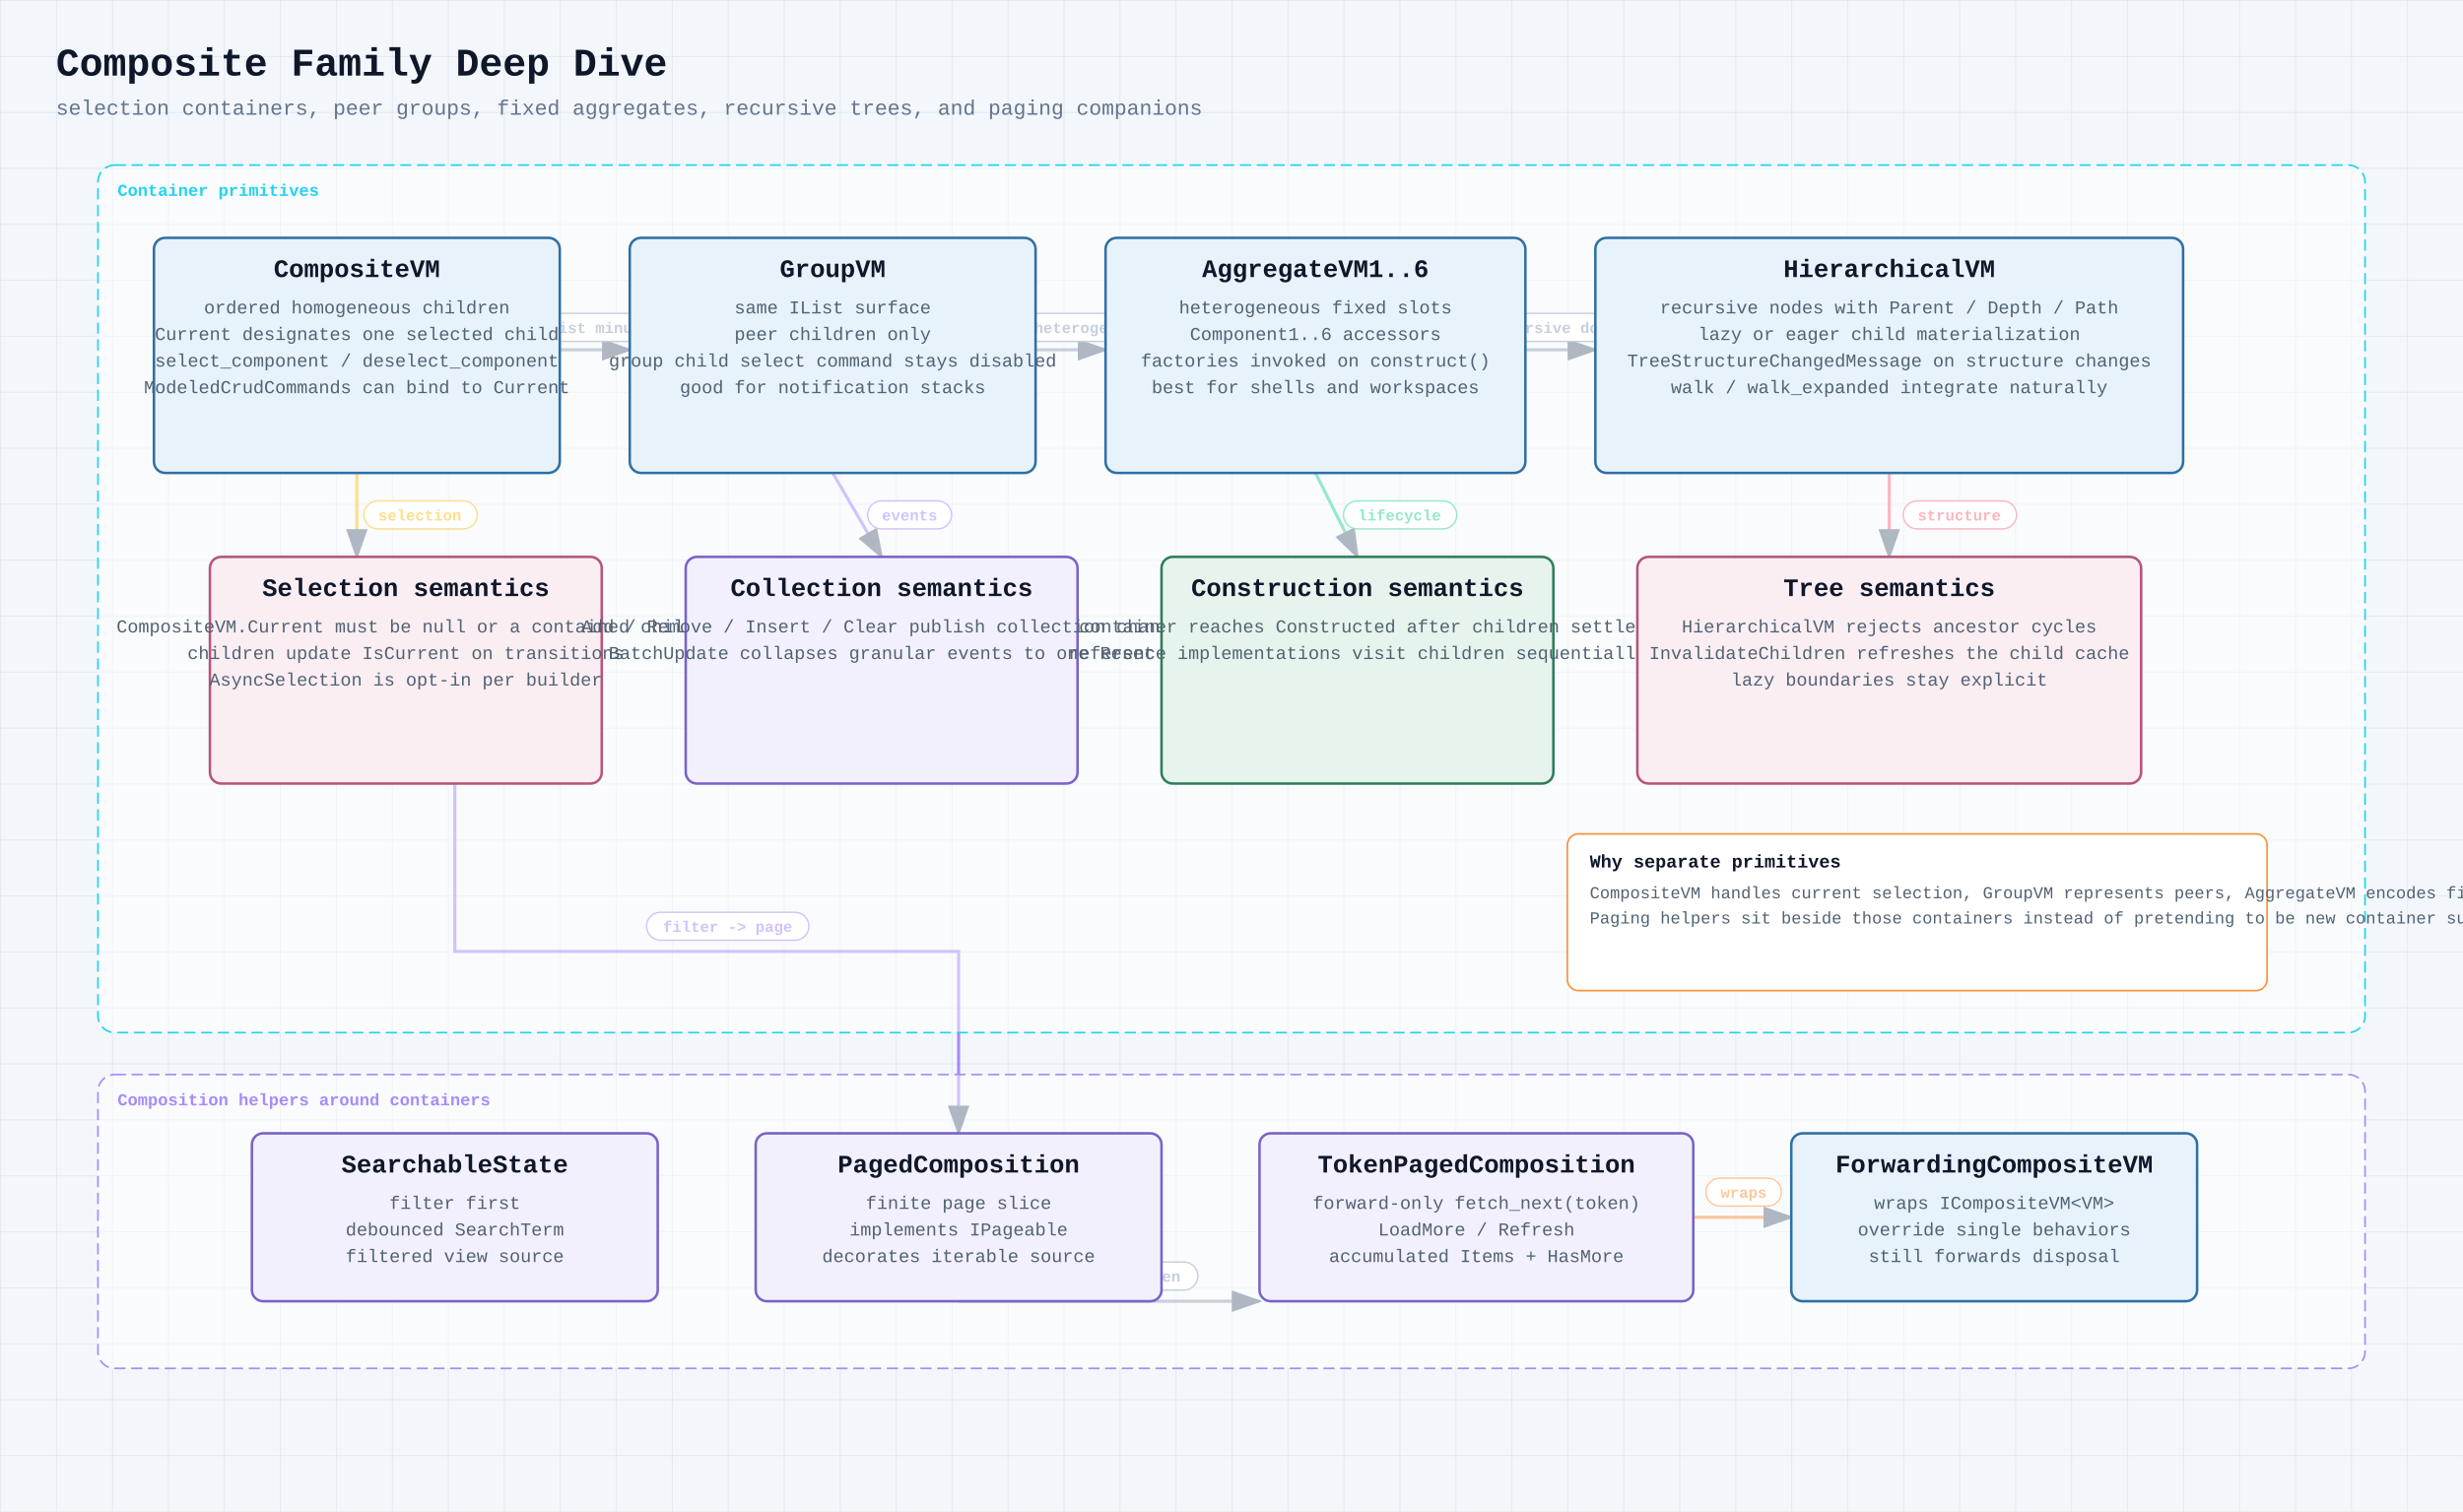
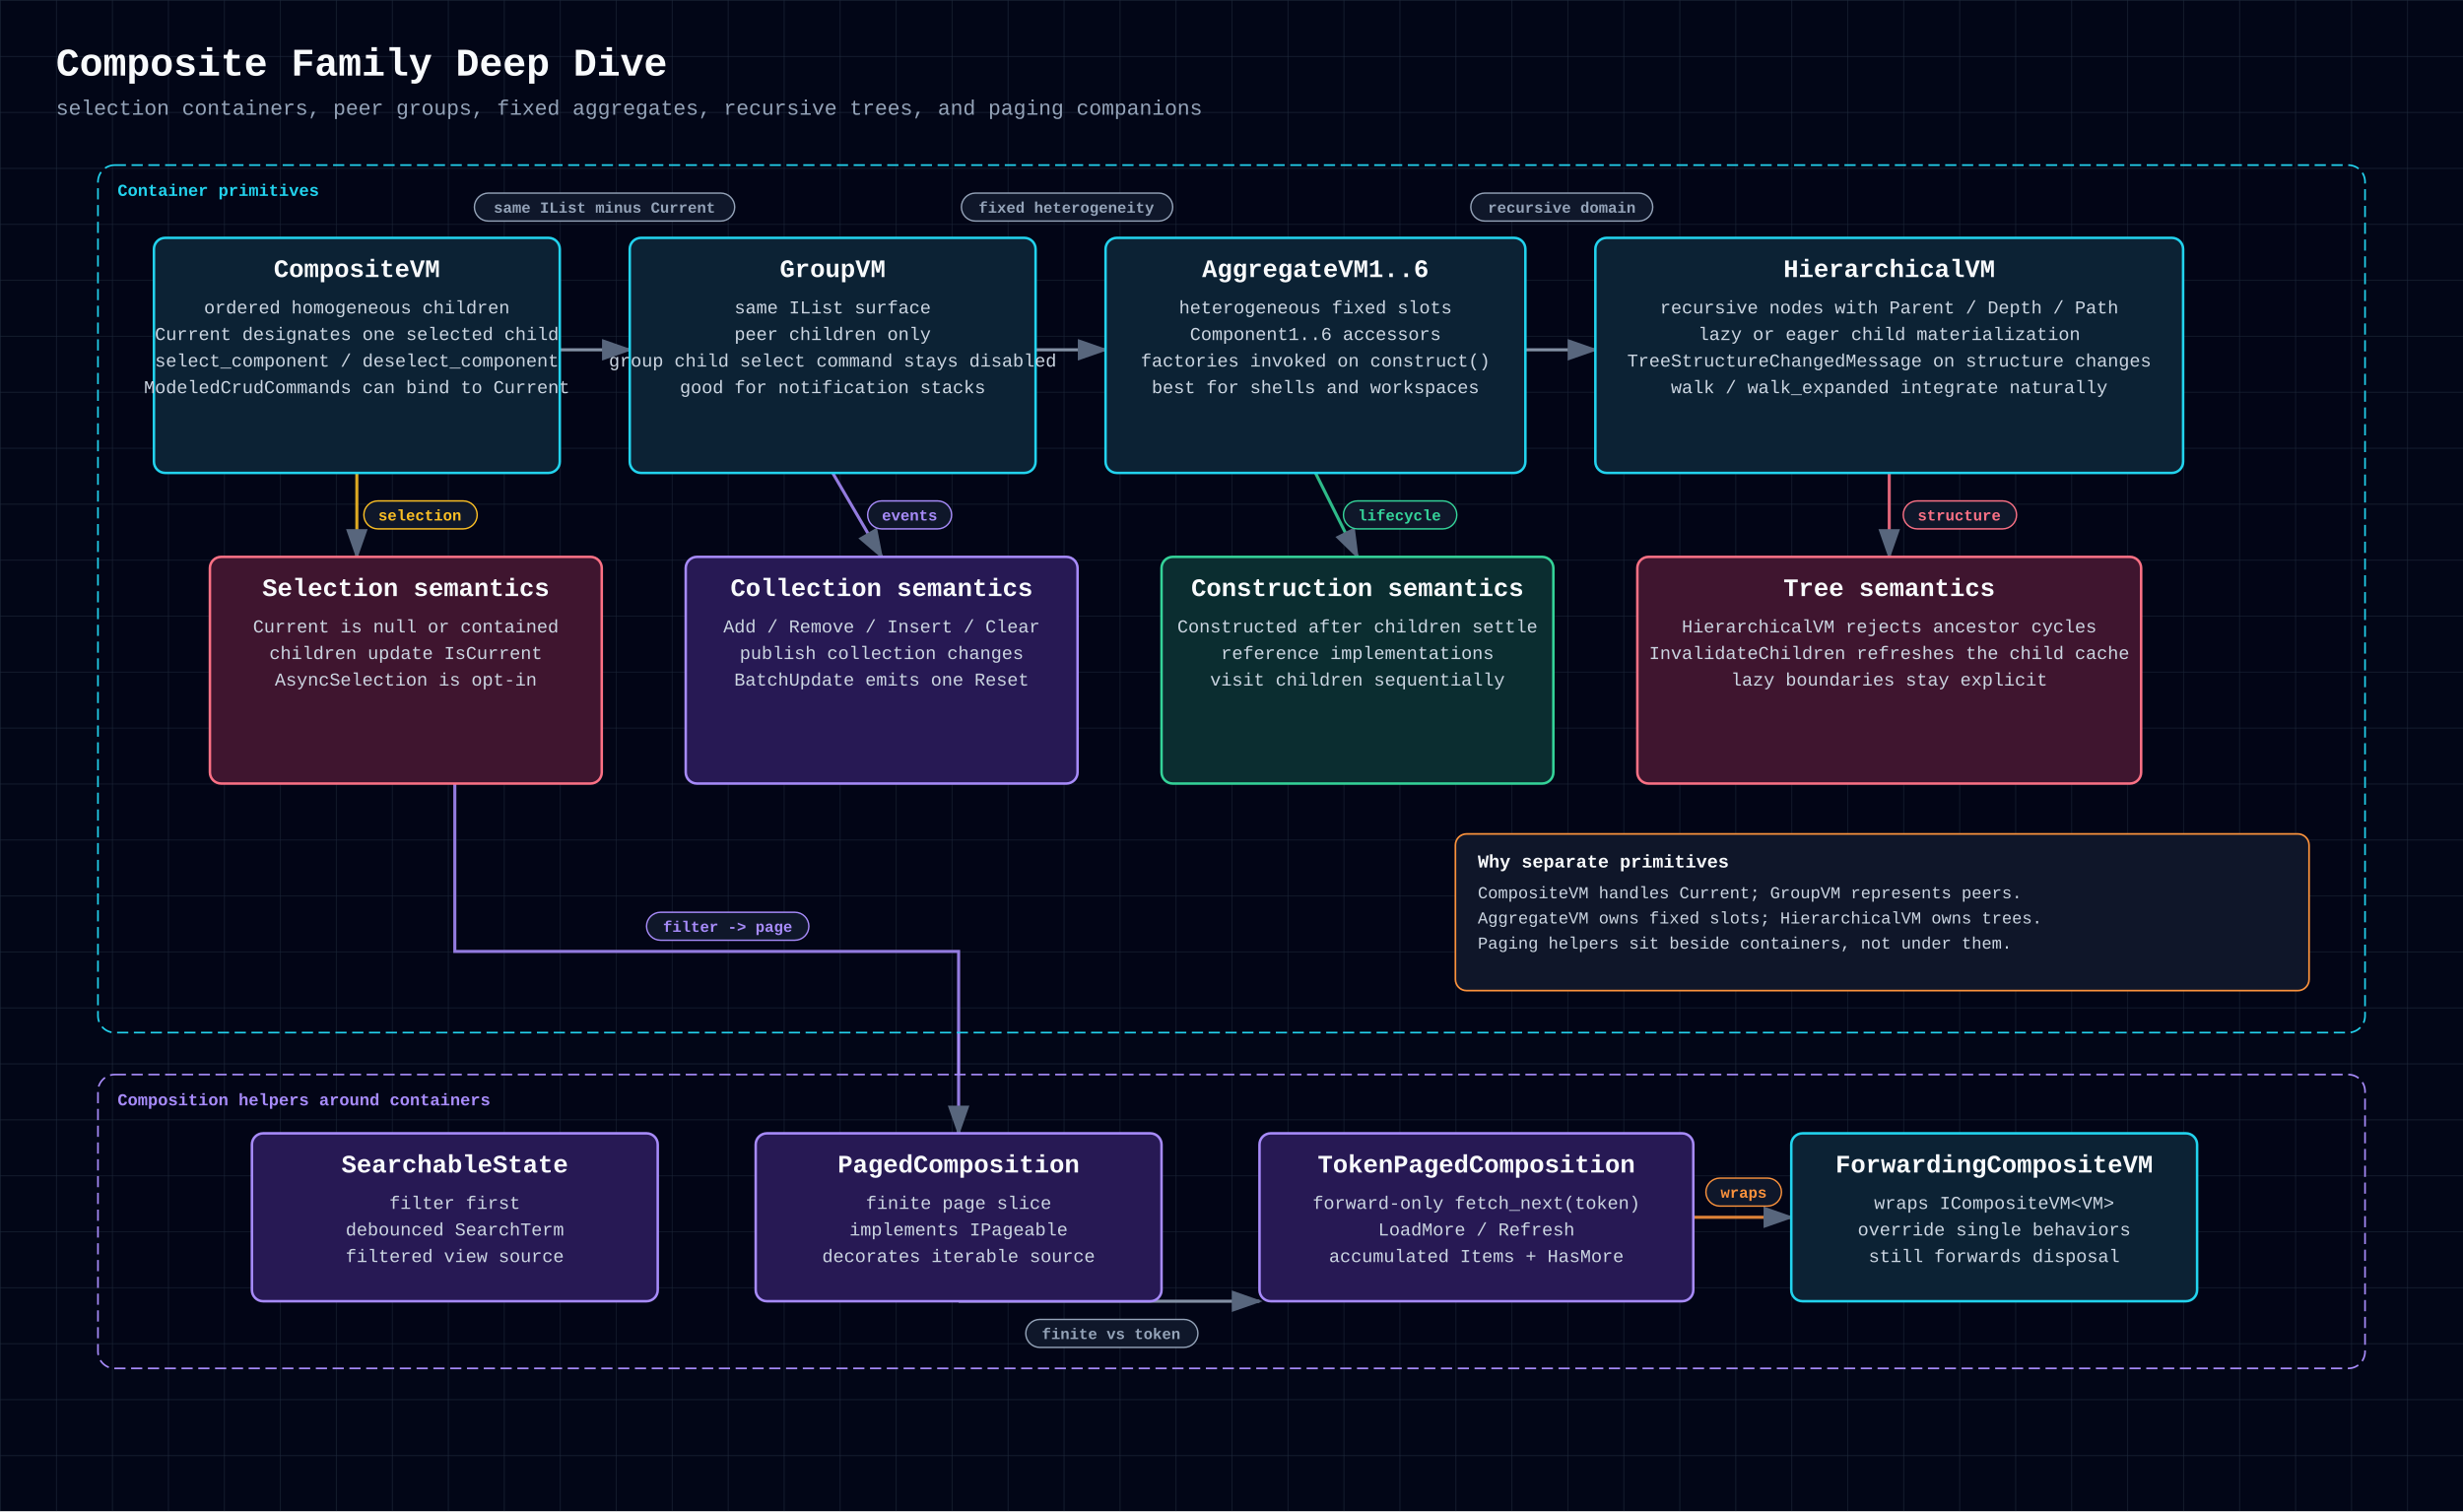
- <svg xmlns="http://www.w3.org/2000/svg" width="1760" height="1080" viewBox="0 0 1760 1080" style="font-family: ui-monospace, SFMono-Regular, Menlo, Monaco, Consolas, 'Liberation Mono', 'Courier New', monospace;">
+ <svg xmlns="http://www.w3.org/2000/svg" width="1760" height="1080" viewBox="0 0 1760 1080" style="font-family: 'JetBrains Mono', ui-monospace, SFMono-Regular, Menlo, Monaco, Consolas, 'Liberation Mono', 'Courier New', monospace;">
  <defs>
    <style>
-       text { font-family: ui-monospace, SFMono-Regular, Menlo, Monaco, Consolas, 'Liberation Mono', 'Courier New', monospace; }
+       text { font-family: 'JetBrains Mono', ui-monospace, SFMono-Regular, Menlo, Monaco, Consolas, 'Liberation Mono', 'Courier New', monospace; }
    </style>
    <pattern id="grid" width="40" height="40" patternUnits="userSpaceOnUse">
-       <path d="M 40 0 L 0 0 0 40" fill="none" stroke="#d7e1ec" stroke-width="0.8" />
+       <path d="M 40 0 L 0 0 0 40" fill="none" stroke="#1e293b" stroke-width="0.8" />
    </pattern>
    <marker id="arrowhead" markerWidth="10" markerHeight="7" refX="9" refY="3.5" orient="auto">
      <polygon points="0 0, 10 3.5, 0 7" fill="#64748b" />
    </marker>
  </defs>
-   <rect width="100%" height="100%" fill="#f3f7fb" />
+   <rect width="100%" height="100%" fill="#020617" />
  <rect width="100%" height="100%" fill="url(#grid)" />
-   <text x="40" y="54" fill="#0f172a" font-size="28" font-weight="700" text-anchor="start">Composite Family Deep Dive</text>
-   <text x="40" y="82" fill="#64748b" font-size="15" font-weight="400" text-anchor="start">selection containers, peer groups, fixed aggregates, recursive trees, and paging companions</text>
+   <text x="40" y="54" fill="#f8fafc" font-size="28" font-weight="700" text-anchor="start">Composite Family Deep Dive</text>
+   <text x="40" y="82" fill="#94a3b8" font-size="15" font-weight="400" text-anchor="start">selection containers, peer groups, fixed aggregates, recursive trees, and paging companions</text>
  <polyline points="400,250 450,250" fill="none" stroke="#94a3b8" stroke-width="2.2" marker-end="url(#arrowhead)" />
-   <rect x="339" y="224" width="186" height="20" rx="10" fill="#ffffff" stroke="#94a3b8" stroke-width="1" />
-   <text x="432" y="238" fill="#94a3b8" font-size="11" font-weight="700" text-anchor="middle">same IList minus Current</text>
  <polyline points="740,250 790,250" fill="none" stroke="#94a3b8" stroke-width="2.2" marker-end="url(#arrowhead)" />
-   <rect x="687" y="224" width="151" height="20" rx="10" fill="#ffffff" stroke="#94a3b8" stroke-width="1" />
-   <text x="762" y="238" fill="#94a3b8" font-size="11" font-weight="700" text-anchor="middle">fixed heterogeneity</text>
  <polyline points="1090,250 1140,250" fill="none" stroke="#94a3b8" stroke-width="2.2" marker-end="url(#arrowhead)" />
-   <rect x="1051" y="224" width="130" height="20" rx="10" fill="#ffffff" stroke="#94a3b8" stroke-width="1" />
-   <text x="1116" y="238" fill="#94a3b8" font-size="11" font-weight="700" text-anchor="middle">recursive domain</text>
  <polyline points="255,338 255,398" fill="none" stroke="#fbbf24" stroke-width="2.2" marker-end="url(#arrowhead)" />
-   <rect x="260" y="358" width="81" height="20" rx="10" fill="#ffffff" stroke="#fbbf24" stroke-width="1" />
+   <polyline points="595,338 630,398" fill="none" stroke="#a78bfa" stroke-width="2.2" marker-end="url(#arrowhead)" />
+   <polyline points="940,338 970,398" fill="none" stroke="#34d399" stroke-width="2.2" marker-end="url(#arrowhead)" />
+   <polyline points="1350,338 1350,398" fill="none" stroke="#fb7185" stroke-width="2.2" marker-end="url(#arrowhead)" />
+   <polyline points="325,560 325,680 685,680 685,810" fill="none" stroke="#a78bfa" stroke-width="2.2" marker-end="url(#arrowhead)" />
+   <polyline points="685,930 900,930" fill="none" stroke="#94a3b8" stroke-width="2.2" marker-end="url(#arrowhead)" />
+   <polyline points="1210,870 1280,870" fill="none" stroke="#fb923c" stroke-width="2.2" marker-end="url(#arrowhead)" />
+   <rect x="70" y="118" width="1620" height="620" rx="12" fill="rgba(2, 6, 23, 0.12)" stroke="#22d3ee" stroke-width="1.2" stroke-dasharray="8 4" />
+   <text x="84" y="140" fill="#22d3ee" font-size="12" font-weight="700" text-anchor="start">Container primitives</text>
+   <rect x="70" y="768" width="1620" height="210" rx="12" fill="rgba(2, 6, 23, 0.12)" stroke="#a78bfa" stroke-width="1.2" stroke-dasharray="8 4" />
+   <text x="84" y="790" fill="#a78bfa" font-size="12" font-weight="700" text-anchor="start">Composition helpers around containers</text>
+   <rect x="110" y="170" width="290" height="168" rx="8" fill="#0f172a" />
+   <rect x="110" y="170" width="290" height="168" rx="8" fill="rgba(8, 51, 68, 0.4)" stroke="#22d3ee" stroke-width="1.8" />
+   <text x="255" y="198" fill="#f8fafc" font-size="18" font-weight="700" text-anchor="middle">CompositeVM</text>
+   <text x="255" y="224" fill="#cbd5e1" font-size="13" font-weight="400" text-anchor="middle">ordered homogeneous children</text>
+   <text x="255" y="243" fill="#cbd5e1" font-size="13" font-weight="400" text-anchor="middle">Current designates one selected child</text>
+   <text x="255" y="262" fill="#cbd5e1" font-size="13" font-weight="400" text-anchor="middle">select_component / deselect_component</text>
+   <text x="255" y="281" fill="#cbd5e1" font-size="13" font-weight="400" text-anchor="middle">ModeledCrudCommands can bind to Current</text>
+   <rect x="450" y="170" width="290" height="168" rx="8" fill="#0f172a" />
+   <rect x="450" y="170" width="290" height="168" rx="8" fill="rgba(8, 51, 68, 0.4)" stroke="#22d3ee" stroke-width="1.8" />
+   <text x="595" y="198" fill="#f8fafc" font-size="18" font-weight="700" text-anchor="middle">GroupVM</text>
+   <text x="595" y="224" fill="#cbd5e1" font-size="13" font-weight="400" text-anchor="middle">same IList surface</text>
+   <text x="595" y="243" fill="#cbd5e1" font-size="13" font-weight="400" text-anchor="middle">peer children only</text>
+   <text x="595" y="262" fill="#cbd5e1" font-size="13" font-weight="400" text-anchor="middle">group child select command stays disabled</text>
+   <text x="595" y="281" fill="#cbd5e1" font-size="13" font-weight="400" text-anchor="middle">good for notification stacks</text>
+   <rect x="790" y="170" width="300" height="168" rx="8" fill="#0f172a" />
+   <rect x="790" y="170" width="300" height="168" rx="8" fill="rgba(8, 51, 68, 0.4)" stroke="#22d3ee" stroke-width="1.8" />
+   <text x="940" y="198" fill="#f8fafc" font-size="18" font-weight="700" text-anchor="middle">AggregateVM1..6</text>
+   <text x="940" y="224" fill="#cbd5e1" font-size="13" font-weight="400" text-anchor="middle">heterogeneous fixed slots</text>
+   <text x="940" y="243" fill="#cbd5e1" font-size="13" font-weight="400" text-anchor="middle">Component1..6 accessors</text>
+   <text x="940" y="262" fill="#cbd5e1" font-size="13" font-weight="400" text-anchor="middle">factories invoked on construct()</text>
+   <text x="940" y="281" fill="#cbd5e1" font-size="13" font-weight="400" text-anchor="middle">best for shells and workspaces</text>
+   <rect x="1140" y="170" width="420" height="168" rx="8" fill="#0f172a" />
+   <rect x="1140" y="170" width="420" height="168" rx="8" fill="rgba(8, 51, 68, 0.4)" stroke="#22d3ee" stroke-width="1.8" />
+   <text x="1350" y="198" fill="#f8fafc" font-size="18" font-weight="700" text-anchor="middle">HierarchicalVM</text>
+   <text x="1350" y="224" fill="#cbd5e1" font-size="13" font-weight="400" text-anchor="middle">recursive nodes with Parent / Depth / Path</text>
+   <text x="1350" y="243" fill="#cbd5e1" font-size="13" font-weight="400" text-anchor="middle">lazy or eager child materialization</text>
+   <text x="1350" y="262" fill="#cbd5e1" font-size="13" font-weight="400" text-anchor="middle">TreeStructureChangedMessage on structure changes</text>
+   <text x="1350" y="281" fill="#cbd5e1" font-size="13" font-weight="400" text-anchor="middle">walk / walk_expanded integrate naturally</text>
+   <rect x="150" y="398" width="280" height="162" rx="8" fill="#0f172a" />
+   <rect x="150" y="398" width="280" height="162" rx="8" fill="rgba(136, 19, 55, 0.4)" stroke="#fb7185" stroke-width="1.8" />
+   <text x="290" y="426" fill="#f8fafc" font-size="18" font-weight="700" text-anchor="middle">Selection semantics</text>
+   <text x="290" y="452" fill="#cbd5e1" font-size="13" font-weight="400" text-anchor="middle">Current is null or contained</text>
+   <text x="290" y="471" fill="#cbd5e1" font-size="13" font-weight="400" text-anchor="middle">children update IsCurrent</text>
+   <text x="290" y="490" fill="#cbd5e1" font-size="13" font-weight="400" text-anchor="middle">AsyncSelection is opt-in</text>
+   <rect x="490" y="398" width="280" height="162" rx="8" fill="#0f172a" />
+   <rect x="490" y="398" width="280" height="162" rx="8" fill="rgba(76, 29, 149, 0.4)" stroke="#a78bfa" stroke-width="1.8" />
+   <text x="630" y="426" fill="#f8fafc" font-size="18" font-weight="700" text-anchor="middle">Collection semantics</text>
+   <text x="630" y="452" fill="#cbd5e1" font-size="13" font-weight="400" text-anchor="middle">Add / Remove / Insert / Clear</text>
+   <text x="630" y="471" fill="#cbd5e1" font-size="13" font-weight="400" text-anchor="middle">publish collection changes</text>
+   <text x="630" y="490" fill="#cbd5e1" font-size="13" font-weight="400" text-anchor="middle">BatchUpdate emits one Reset</text>
+   <rect x="830" y="398" width="280" height="162" rx="8" fill="#0f172a" />
+   <rect x="830" y="398" width="280" height="162" rx="8" fill="rgba(6, 78, 59, 0.4)" stroke="#34d399" stroke-width="1.8" />
+   <text x="970" y="426" fill="#f8fafc" font-size="18" font-weight="700" text-anchor="middle">Construction semantics</text>
+   <text x="970" y="452" fill="#cbd5e1" font-size="13" font-weight="400" text-anchor="middle">Constructed after children settle</text>
+   <text x="970" y="471" fill="#cbd5e1" font-size="13" font-weight="400" text-anchor="middle">reference implementations</text>
+   <text x="970" y="490" fill="#cbd5e1" font-size="13" font-weight="400" text-anchor="middle">visit children sequentially</text>
+   <rect x="1170" y="398" width="360" height="162" rx="8" fill="#0f172a" />
+   <rect x="1170" y="398" width="360" height="162" rx="8" fill="rgba(136, 19, 55, 0.4)" stroke="#fb7185" stroke-width="1.8" />
+   <text x="1350" y="426" fill="#f8fafc" font-size="18" font-weight="700" text-anchor="middle">Tree semantics</text>
+   <text x="1350" y="452" fill="#cbd5e1" font-size="13" font-weight="400" text-anchor="middle">HierarchicalVM rejects ancestor cycles</text>
+   <text x="1350" y="471" fill="#cbd5e1" font-size="13" font-weight="400" text-anchor="middle">InvalidateChildren refreshes the child cache</text>
+   <text x="1350" y="490" fill="#cbd5e1" font-size="13" font-weight="400" text-anchor="middle">lazy boundaries stay explicit</text>
+   <rect x="180" y="810" width="290" height="120" rx="8" fill="#0f172a" />
+   <rect x="180" y="810" width="290" height="120" rx="8" fill="rgba(76, 29, 149, 0.4)" stroke="#a78bfa" stroke-width="1.8" />
+   <text x="325" y="838" fill="#f8fafc" font-size="18" font-weight="700" text-anchor="middle">SearchableState</text>
+   <text x="325" y="864" fill="#cbd5e1" font-size="13" font-weight="400" text-anchor="middle">filter first</text>
+   <text x="325" y="883" fill="#cbd5e1" font-size="13" font-weight="400" text-anchor="middle">debounced SearchTerm</text>
+   <text x="325" y="902" fill="#cbd5e1" font-size="13" font-weight="400" text-anchor="middle">filtered view source</text>
+   <rect x="540" y="810" width="290" height="120" rx="8" fill="#0f172a" />
+   <rect x="540" y="810" width="290" height="120" rx="8" fill="rgba(76, 29, 149, 0.4)" stroke="#a78bfa" stroke-width="1.8" />
+   <text x="685" y="838" fill="#f8fafc" font-size="18" font-weight="700" text-anchor="middle">PagedComposition</text>
+   <text x="685" y="864" fill="#cbd5e1" font-size="13" font-weight="400" text-anchor="middle">finite page slice</text>
+   <text x="685" y="883" fill="#cbd5e1" font-size="13" font-weight="400" text-anchor="middle">implements IPageable</text>
+   <text x="685" y="902" fill="#cbd5e1" font-size="13" font-weight="400" text-anchor="middle">decorates iterable source</text>
+   <rect x="900" y="810" width="310" height="120" rx="8" fill="#0f172a" />
+   <rect x="900" y="810" width="310" height="120" rx="8" fill="rgba(76, 29, 149, 0.4)" stroke="#a78bfa" stroke-width="1.8" />
+   <text x="1055" y="838" fill="#f8fafc" font-size="18" font-weight="700" text-anchor="middle">TokenPagedComposition</text>
+   <text x="1055" y="864" fill="#cbd5e1" font-size="13" font-weight="400" text-anchor="middle">forward-only fetch_next(token)</text>
+   <text x="1055" y="883" fill="#cbd5e1" font-size="13" font-weight="400" text-anchor="middle">LoadMore / Refresh</text>
+   <text x="1055" y="902" fill="#cbd5e1" font-size="13" font-weight="400" text-anchor="middle">accumulated Items + HasMore</text>
+   <rect x="1280" y="810" width="290" height="120" rx="8" fill="#0f172a" />
+   <rect x="1280" y="810" width="290" height="120" rx="8" fill="rgba(8, 51, 68, 0.4)" stroke="#22d3ee" stroke-width="1.8" />
+   <text x="1425" y="838" fill="#f8fafc" font-size="18" font-weight="700" text-anchor="middle">ForwardingCompositeVM</text>
+   <text x="1425" y="864" fill="#cbd5e1" font-size="13" font-weight="400" text-anchor="middle">wraps ICompositeVM&lt;VM&gt;</text>
+   <text x="1425" y="883" fill="#cbd5e1" font-size="13" font-weight="400" text-anchor="middle">override single behaviors</text>
+   <text x="1425" y="902" fill="#cbd5e1" font-size="13" font-weight="400" text-anchor="middle">still forwards disposal</text>
+   <rect x="1040" y="596" width="610" height="112" rx="8" fill="#0f172a" />
+   <rect x="1040" y="596" width="610" height="112" rx="8" fill="rgba(15, 23, 42, 0.94)" stroke="#fb923c" stroke-width="1.2" />
+   <text x="1056" y="620" fill="#f8fafc" font-size="13" font-weight="700" text-anchor="start">Why separate primitives</text>
+   <text x="1056" y="642" fill="#cbd5e1" font-size="12" font-weight="400" text-anchor="start">CompositeVM handles Current; GroupVM represents peers.</text>
+   <text x="1056" y="660" fill="#cbd5e1" font-size="12" font-weight="400" text-anchor="start">AggregateVM owns fixed slots; HierarchicalVM owns trees.</text>
+   <text x="1056" y="678" fill="#cbd5e1" font-size="12" font-weight="400" text-anchor="start">Paging helpers sit beside containers, not under them.</text>
+   <rect x="339" y="138" width="186" height="20" rx="10" fill="#0f172a" stroke="#94a3b8" stroke-width="1" />
+   <text x="432" y="152" fill="#94a3b8" font-size="11" font-weight="700" text-anchor="middle">same IList minus Current</text>
+   <rect x="687" y="138" width="151" height="20" rx="10" fill="#0f172a" stroke="#94a3b8" stroke-width="1" />
+   <text x="762" y="152" fill="#94a3b8" font-size="11" font-weight="700" text-anchor="middle">fixed heterogeneity</text>
+   <rect x="1051" y="138" width="130" height="20" rx="10" fill="#0f172a" stroke="#94a3b8" stroke-width="1" />
+   <text x="1116" y="152" fill="#94a3b8" font-size="11" font-weight="700" text-anchor="middle">recursive domain</text>
+   <rect x="260" y="358" width="81" height="20" rx="10" fill="#0f172a" stroke="#fbbf24" stroke-width="1" />
  <text x="300" y="372" fill="#fbbf24" font-size="11" font-weight="700" text-anchor="middle">selection</text>
-   <polyline points="595,338 630,398" fill="none" stroke="#a78bfa" stroke-width="2.2" marker-end="url(#arrowhead)" />
-   <rect x="620" y="358" width="60" height="20" rx="10" fill="#ffffff" stroke="#a78bfa" stroke-width="1" />
+   <rect x="620" y="358" width="60" height="20" rx="10" fill="#0f172a" stroke="#a78bfa" stroke-width="1" />
  <text x="650" y="372" fill="#a78bfa" font-size="11" font-weight="700" text-anchor="middle">events</text>
-   <polyline points="940,338 970,398" fill="none" stroke="#34d399" stroke-width="2.2" marker-end="url(#arrowhead)" />
-   <rect x="960" y="358" width="81" height="20" rx="10" fill="#ffffff" stroke="#34d399" stroke-width="1" />
+   <rect x="960" y="358" width="81" height="20" rx="10" fill="#0f172a" stroke="#34d399" stroke-width="1" />
  <text x="1000" y="372" fill="#34d399" font-size="11" font-weight="700" text-anchor="middle">lifecycle</text>
-   <polyline points="1350,338 1350,398" fill="none" stroke="#fb7185" stroke-width="2.2" marker-end="url(#arrowhead)" />
-   <rect x="1360" y="358" width="81" height="20" rx="10" fill="#ffffff" stroke="#fb7185" stroke-width="1" />
+   <rect x="1360" y="358" width="81" height="20" rx="10" fill="#0f172a" stroke="#fb7185" stroke-width="1" />
  <text x="1400" y="372" fill="#fb7185" font-size="11" font-weight="700" text-anchor="middle">structure</text>
-   <polyline points="325,560 325,680 685,680 685,810" fill="none" stroke="#a78bfa" stroke-width="2.2" marker-end="url(#arrowhead)" />
-   <rect x="462" y="652" width="116" height="20" rx="10" fill="#ffffff" stroke="#a78bfa" stroke-width="1" />
+   <rect x="462" y="652" width="116" height="20" rx="10" fill="#0f172a" stroke="#a78bfa" stroke-width="1" />
  <text x="520" y="666" fill="#a78bfa" font-size="11" font-weight="700" text-anchor="middle">filter -&gt; page</text>
-   <polyline points="685,930 900,930" fill="none" stroke="#94a3b8" stroke-width="2.2" marker-end="url(#arrowhead)" />
-   <rect x="733" y="902" width="123" height="20" rx="10" fill="#ffffff" stroke="#94a3b8" stroke-width="1" />
-   <text x="794" y="916" fill="#94a3b8" font-size="11" font-weight="700" text-anchor="middle">finite vs token</text>
-   <polyline points="1210,870 1280,870" fill="none" stroke="#fb923c" stroke-width="2.2" marker-end="url(#arrowhead)" />
-   <rect x="1219" y="842" width="54" height="20" rx="10" fill="#ffffff" stroke="#fb923c" stroke-width="1" />
+   <rect x="733" y="943" width="123" height="20" rx="10" fill="#0f172a" stroke="#94a3b8" stroke-width="1" />
+   <text x="794" y="957" fill="#94a3b8" font-size="11" font-weight="700" text-anchor="middle">finite vs token</text>
+   <rect x="1219" y="842" width="54" height="20" rx="10" fill="#0f172a" stroke="#fb923c" stroke-width="1" />
  <text x="1246" y="856" fill="#fb923c" font-size="11" font-weight="700" text-anchor="middle">wraps</text>
-   <rect x="70" y="118" width="1620" height="620" rx="12" fill="rgba(255, 255, 255, 0.48)" stroke="#22d3ee" stroke-width="1.2" stroke-dasharray="8 4" />
-   <text x="84" y="140" fill="#22d3ee" font-size="12" font-weight="700" text-anchor="start">Container primitives</text>
-   <rect x="70" y="768" width="1620" height="210" rx="12" fill="rgba(255, 255, 255, 0.48)" stroke="#a78bfa" stroke-width="1.2" stroke-dasharray="8 4" />
-   <text x="84" y="790" fill="#a78bfa" font-size="12" font-weight="700" text-anchor="start">Composition helpers around containers</text>
-   <rect x="110" y="170" width="290" height="168" rx="8" fill="#ffffff" />
-   <rect x="110" y="170" width="290" height="168" rx="8" fill="rgba(102, 170, 226, 0.16)" stroke="#2f6fa3" stroke-width="1.8" />
-   <text x="255" y="198" fill="#0f172a" font-size="18" font-weight="700" text-anchor="middle">CompositeVM</text>
-   <text x="255" y="224" fill="#516273" font-size="13" font-weight="400" text-anchor="middle">ordered homogeneous children</text>
-   <text x="255" y="243" fill="#516273" font-size="13" font-weight="400" text-anchor="middle">Current designates one selected child</text>
-   <text x="255" y="262" fill="#516273" font-size="13" font-weight="400" text-anchor="middle">select_component / deselect_component</text>
-   <text x="255" y="281" fill="#516273" font-size="13" font-weight="400" text-anchor="middle">ModeledCrudCommands can bind to Current</text>
-   <rect x="450" y="170" width="290" height="168" rx="8" fill="#ffffff" />
-   <rect x="450" y="170" width="290" height="168" rx="8" fill="rgba(102, 170, 226, 0.16)" stroke="#2f6fa3" stroke-width="1.8" />
-   <text x="595" y="198" fill="#0f172a" font-size="18" font-weight="700" text-anchor="middle">GroupVM</text>
-   <text x="595" y="224" fill="#516273" font-size="13" font-weight="400" text-anchor="middle">same IList surface</text>
-   <text x="595" y="243" fill="#516273" font-size="13" font-weight="400" text-anchor="middle">peer children only</text>
-   <text x="595" y="262" fill="#516273" font-size="13" font-weight="400" text-anchor="middle">group child select command stays disabled</text>
-   <text x="595" y="281" fill="#516273" font-size="13" font-weight="400" text-anchor="middle">good for notification stacks</text>
-   <rect x="790" y="170" width="300" height="168" rx="8" fill="#ffffff" />
-   <rect x="790" y="170" width="300" height="168" rx="8" fill="rgba(102, 170, 226, 0.16)" stroke="#2f6fa3" stroke-width="1.8" />
-   <text x="940" y="198" fill="#0f172a" font-size="18" font-weight="700" text-anchor="middle">AggregateVM1..6</text>
-   <text x="940" y="224" fill="#516273" font-size="13" font-weight="400" text-anchor="middle">heterogeneous fixed slots</text>
-   <text x="940" y="243" fill="#516273" font-size="13" font-weight="400" text-anchor="middle">Component1..6 accessors</text>
-   <text x="940" y="262" fill="#516273" font-size="13" font-weight="400" text-anchor="middle">factories invoked on construct()</text>
-   <text x="940" y="281" fill="#516273" font-size="13" font-weight="400" text-anchor="middle">best for shells and workspaces</text>
-   <rect x="1140" y="170" width="420" height="168" rx="8" fill="#ffffff" />
-   <rect x="1140" y="170" width="420" height="168" rx="8" fill="rgba(102, 170, 226, 0.16)" stroke="#2f6fa3" stroke-width="1.8" />
-   <text x="1350" y="198" fill="#0f172a" font-size="18" font-weight="700" text-anchor="middle">HierarchicalVM</text>
-   <text x="1350" y="224" fill="#516273" font-size="13" font-weight="400" text-anchor="middle">recursive nodes with Parent / Depth / Path</text>
-   <text x="1350" y="243" fill="#516273" font-size="13" font-weight="400" text-anchor="middle">lazy or eager child materialization</text>
-   <text x="1350" y="262" fill="#516273" font-size="13" font-weight="400" text-anchor="middle">TreeStructureChangedMessage on structure changes</text>
-   <text x="1350" y="281" fill="#516273" font-size="13" font-weight="400" text-anchor="middle">walk / walk_expanded integrate naturally</text>
-   <rect x="150" y="398" width="280" height="162" rx="8" fill="#ffffff" />
-   <rect x="150" y="398" width="280" height="162" rx="8" fill="rgba(220, 145, 179, 0.16)" stroke="#b55479" stroke-width="1.8" />
-   <text x="290" y="426" fill="#0f172a" font-size="18" font-weight="700" text-anchor="middle">Selection semantics</text>
-   <text x="290" y="452" fill="#516273" font-size="13" font-weight="400" text-anchor="middle">CompositeVM.Current must be null or a contained child</text>
-   <text x="290" y="471" fill="#516273" font-size="13" font-weight="400" text-anchor="middle">children update IsCurrent on transitions</text>
-   <text x="290" y="490" fill="#516273" font-size="13" font-weight="400" text-anchor="middle">AsyncSelection is opt-in per builder</text>
-   <rect x="490" y="398" width="280" height="162" rx="8" fill="#ffffff" />
-   <rect x="490" y="398" width="280" height="162" rx="8" fill="rgba(174, 161, 231, 0.16)" stroke="#7862c9" stroke-width="1.8" />
-   <text x="630" y="426" fill="#0f172a" font-size="18" font-weight="700" text-anchor="middle">Collection semantics</text>
-   <text x="630" y="452" fill="#516273" font-size="13" font-weight="400" text-anchor="middle">Add / Remove / Insert / Clear publish collection change</text>
-   <text x="630" y="471" fill="#516273" font-size="13" font-weight="400" text-anchor="middle">BatchUpdate collapses granular events to one Reset</text>
-   <rect x="830" y="398" width="280" height="162" rx="8" fill="#ffffff" />
-   <rect x="830" y="398" width="280" height="162" rx="8" fill="rgba(102, 183, 142, 0.16)" stroke="#2e7d59" stroke-width="1.8" />
-   <text x="970" y="426" fill="#0f172a" font-size="18" font-weight="700" text-anchor="middle">Construction semantics</text>
-   <text x="970" y="452" fill="#516273" font-size="13" font-weight="400" text-anchor="middle">container reaches Constructed after children settle</text>
-   <text x="970" y="471" fill="#516273" font-size="13" font-weight="400" text-anchor="middle">reference implementations visit children sequentially</text>
-   <rect x="1170" y="398" width="360" height="162" rx="8" fill="#ffffff" />
-   <rect x="1170" y="398" width="360" height="162" rx="8" fill="rgba(220, 145, 179, 0.16)" stroke="#b55479" stroke-width="1.8" />
-   <text x="1350" y="426" fill="#0f172a" font-size="18" font-weight="700" text-anchor="middle">Tree semantics</text>
-   <text x="1350" y="452" fill="#516273" font-size="13" font-weight="400" text-anchor="middle">HierarchicalVM rejects ancestor cycles</text>
-   <text x="1350" y="471" fill="#516273" font-size="13" font-weight="400" text-anchor="middle">InvalidateChildren refreshes the child cache</text>
-   <text x="1350" y="490" fill="#516273" font-size="13" font-weight="400" text-anchor="middle">lazy boundaries stay explicit</text>
-   <rect x="180" y="810" width="290" height="120" rx="8" fill="#ffffff" />
-   <rect x="180" y="810" width="290" height="120" rx="8" fill="rgba(174, 161, 231, 0.16)" stroke="#7862c9" stroke-width="1.8" />
-   <text x="325" y="838" fill="#0f172a" font-size="18" font-weight="700" text-anchor="middle">SearchableState</text>
-   <text x="325" y="864" fill="#516273" font-size="13" font-weight="400" text-anchor="middle">filter first</text>
-   <text x="325" y="883" fill="#516273" font-size="13" font-weight="400" text-anchor="middle">debounced SearchTerm</text>
-   <text x="325" y="902" fill="#516273" font-size="13" font-weight="400" text-anchor="middle">filtered view source</text>
-   <rect x="540" y="810" width="290" height="120" rx="8" fill="#ffffff" />
-   <rect x="540" y="810" width="290" height="120" rx="8" fill="rgba(174, 161, 231, 0.16)" stroke="#7862c9" stroke-width="1.8" />
-   <text x="685" y="838" fill="#0f172a" font-size="18" font-weight="700" text-anchor="middle">PagedComposition</text>
-   <text x="685" y="864" fill="#516273" font-size="13" font-weight="400" text-anchor="middle">finite page slice</text>
-   <text x="685" y="883" fill="#516273" font-size="13" font-weight="400" text-anchor="middle">implements IPageable</text>
-   <text x="685" y="902" fill="#516273" font-size="13" font-weight="400" text-anchor="middle">decorates iterable source</text>
-   <rect x="900" y="810" width="310" height="120" rx="8" fill="#ffffff" />
-   <rect x="900" y="810" width="310" height="120" rx="8" fill="rgba(174, 161, 231, 0.16)" stroke="#7862c9" stroke-width="1.8" />
-   <text x="1055" y="838" fill="#0f172a" font-size="18" font-weight="700" text-anchor="middle">TokenPagedComposition</text>
-   <text x="1055" y="864" fill="#516273" font-size="13" font-weight="400" text-anchor="middle">forward-only fetch_next(token)</text>
-   <text x="1055" y="883" fill="#516273" font-size="13" font-weight="400" text-anchor="middle">LoadMore / Refresh</text>
-   <text x="1055" y="902" fill="#516273" font-size="13" font-weight="400" text-anchor="middle">accumulated Items + HasMore</text>
-   <rect x="1280" y="810" width="290" height="120" rx="8" fill="#ffffff" />
-   <rect x="1280" y="810" width="290" height="120" rx="8" fill="rgba(102, 170, 226, 0.16)" stroke="#2f6fa3" stroke-width="1.8" />
-   <text x="1425" y="838" fill="#0f172a" font-size="18" font-weight="700" text-anchor="middle">ForwardingCompositeVM</text>
-   <text x="1425" y="864" fill="#516273" font-size="13" font-weight="400" text-anchor="middle">wraps ICompositeVM&lt;VM&gt;</text>
-   <text x="1425" y="883" fill="#516273" font-size="13" font-weight="400" text-anchor="middle">override single behaviors</text>
-   <text x="1425" y="902" fill="#516273" font-size="13" font-weight="400" text-anchor="middle">still forwards disposal</text>
-   <rect x="1120" y="596" width="500" height="112" rx="8" fill="#f8fbff" />
-   <rect x="1120" y="596" width="500" height="112" rx="8" fill="rgba(255, 255, 255, 0.94)" stroke="#fb923c" stroke-width="1.2" />
-   <text x="1136" y="620" fill="#0f172a" font-size="13" font-weight="700" text-anchor="start">Why separate primitives</text>
-   <text x="1136" y="642" fill="#516273" font-size="12" font-weight="400" text-anchor="start">CompositeVM handles current selection, GroupVM represents peers, AggregateVM encodes fixed heterogeneity, and HierarchicalVM owns recursive structure.</text>
-   <text x="1136" y="660" fill="#516273" font-size="12" font-weight="400" text-anchor="start">Paging helpers sit beside those containers instead of pretending to be new container subclasses.</text>
</svg>
